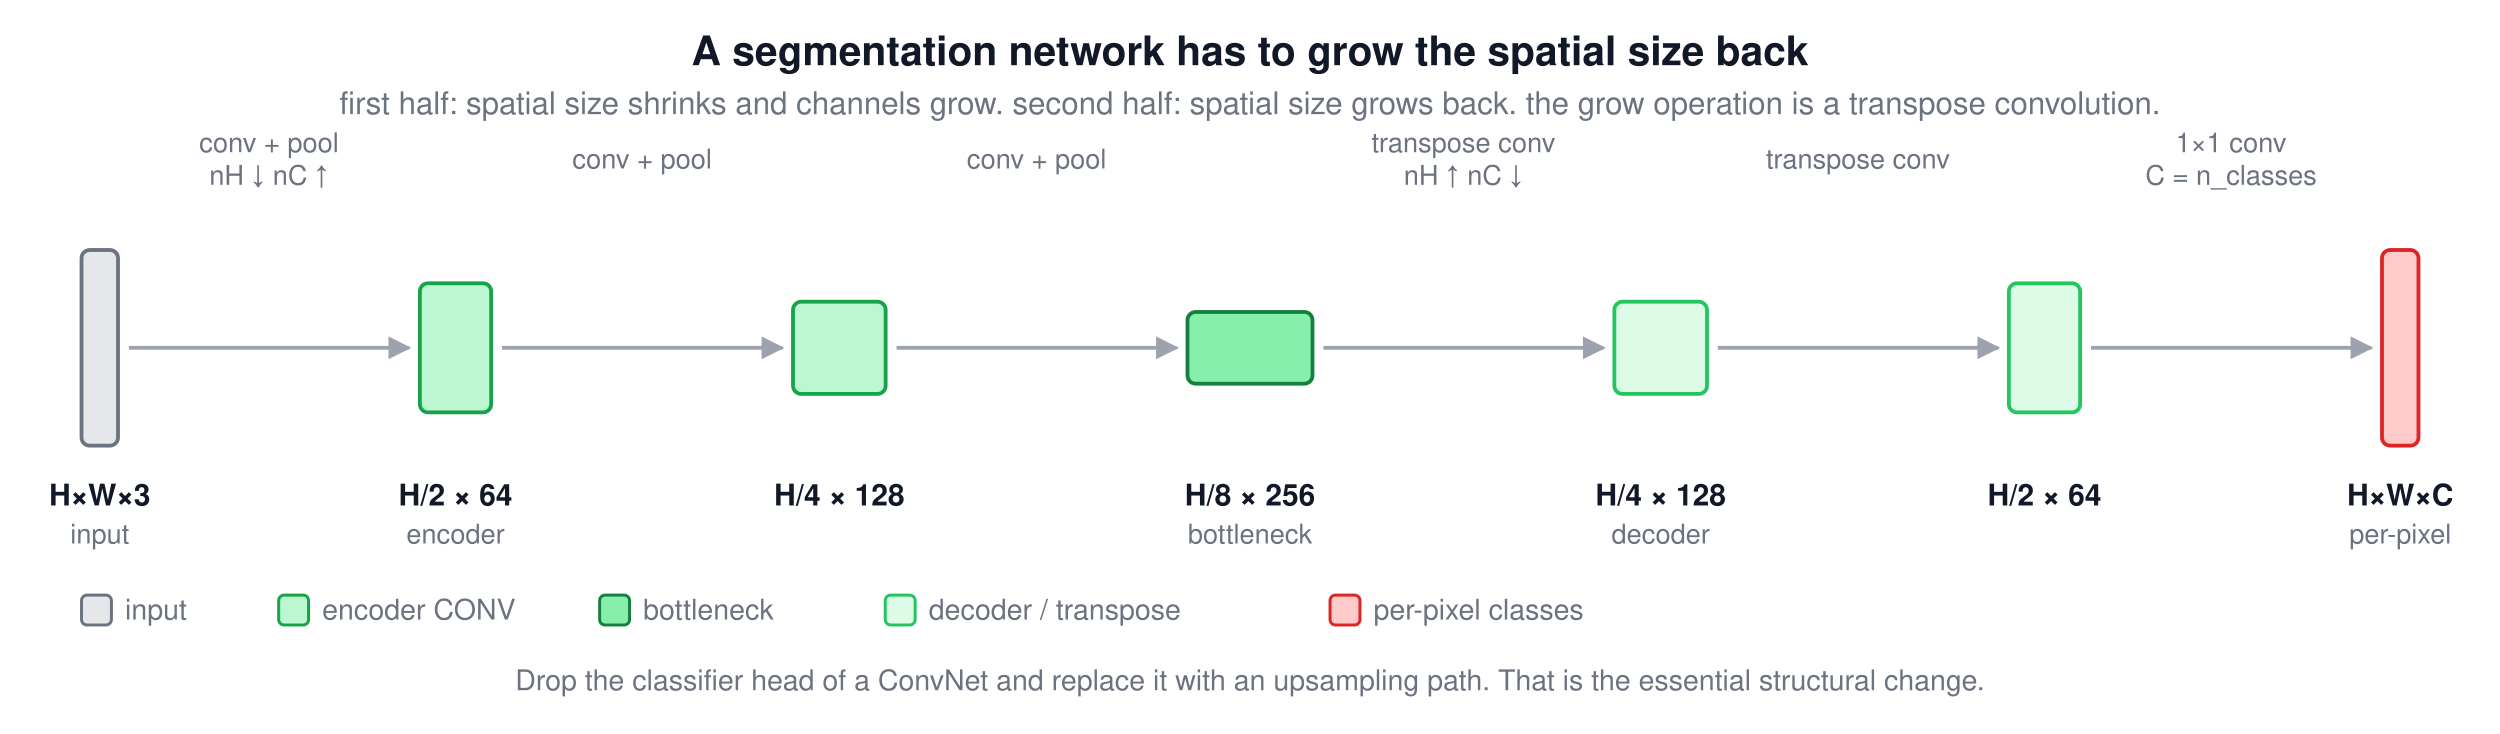
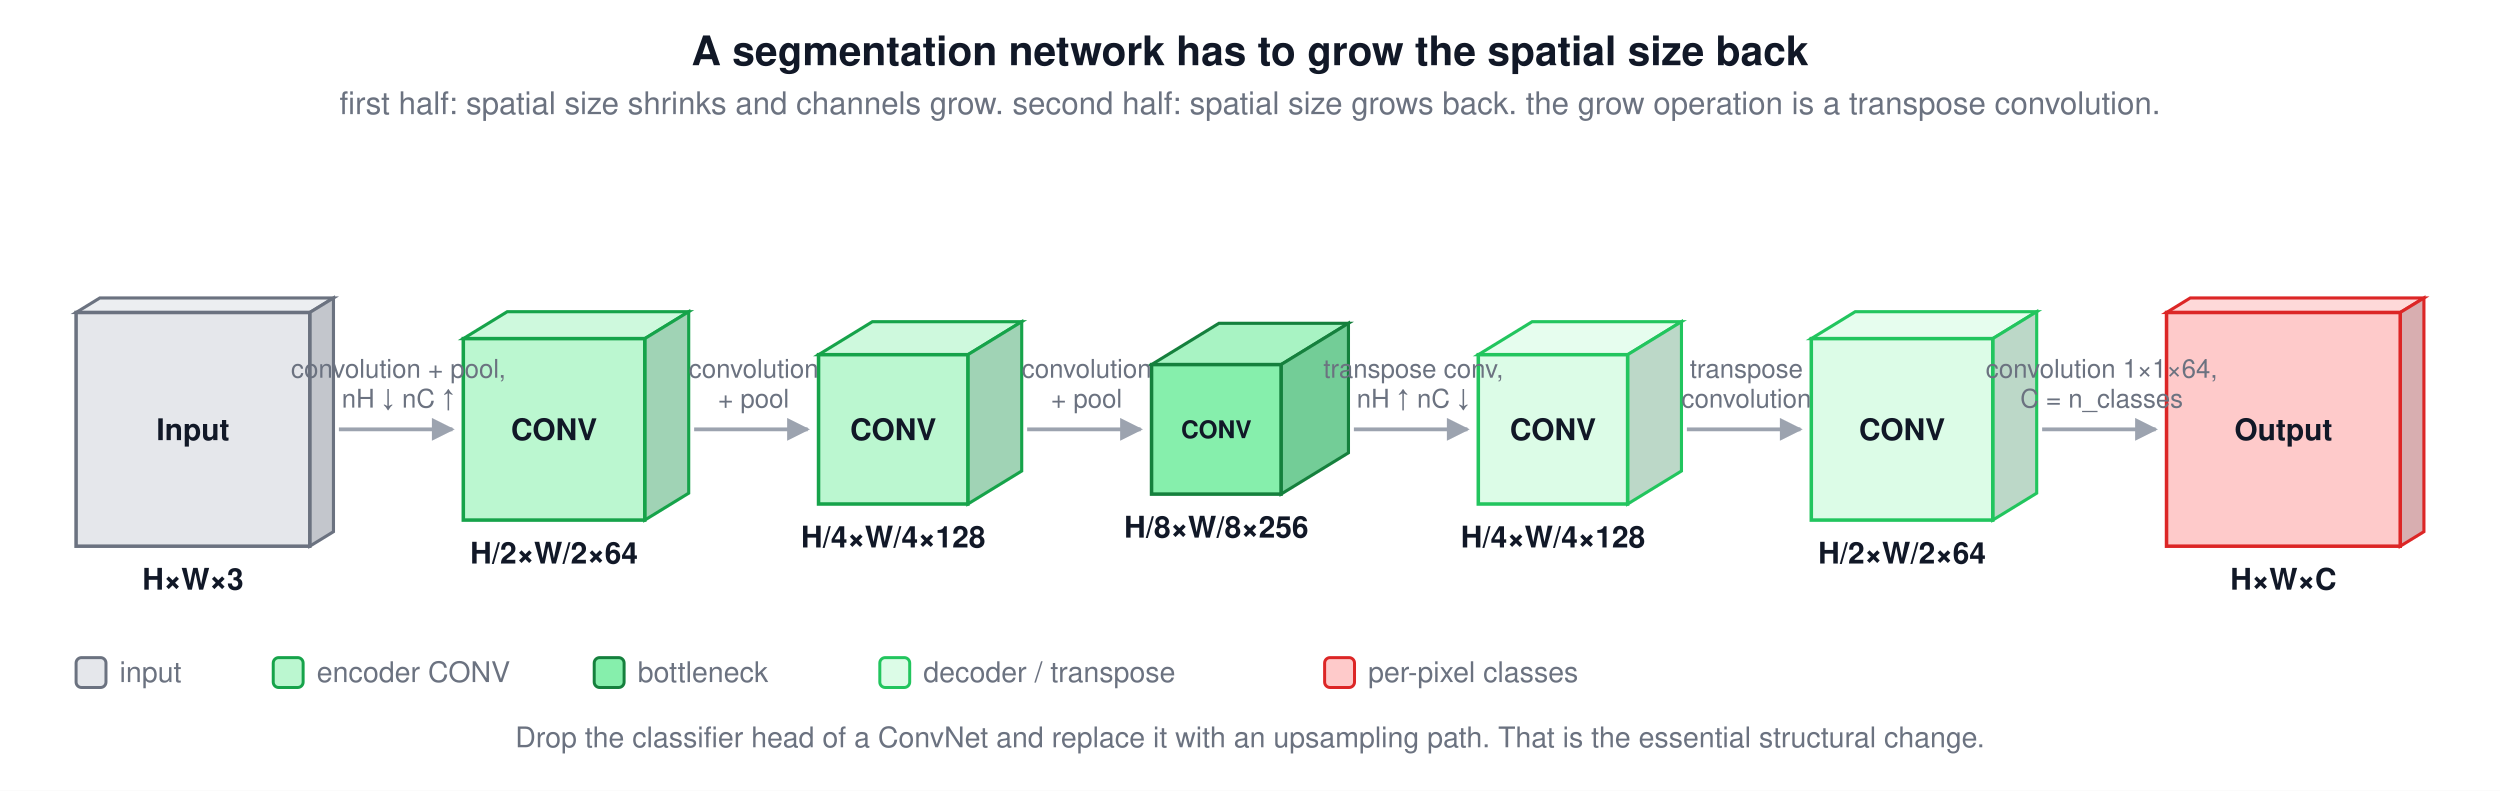
- <svg xmlns="http://www.w3.org/2000/svg" viewBox="0 0 920 270" width="920" height="270">
+ <svg xmlns="http://www.w3.org/2000/svg" viewBox="0 0 920 291" width="920" height="291">
  <defs>
    <marker id="ah" viewBox="0 0 10 10" refX="9" refY="5" markerWidth="6" markerHeight="6" orient="auto-start-reverse">
      <path d="M0,0 L10,5 L0,10 z" fill="#9ca3af" />
    </marker>
  </defs>
-   <rect width="920" height="270" fill="#ffffff" />
+   <rect width="920" height="291" fill="#ffffff" />
  <g font-family="Segoe UI, system-ui, -apple-system, Helvetica, Arial, sans-serif" fill="#111827" font-size="12">
    <text x="460" y="24" font-size="15" text-anchor="middle" fill="#111827" font-weight="600">A segmentation network has to grow the spatial size back</text>
    <text x="460" y="42" font-size="11.5" text-anchor="middle" fill="#6b7280" font-weight="normal">first half: spatial size shrinks and channels grow. second half: spatial size grows back. the grow operation is a transpose convolution.</text>
-     <rect x="30" y="92" width="13.429" height="72" rx="3" fill="#e5e7eb" stroke="#6b7280" stroke-width="1.4" />
-     <text x="36.714" y="186" font-size="11" text-anchor="middle" fill="#111827" font-weight="600">H×W×3</text>
-     <text x="36.714" y="200" font-size="10" text-anchor="middle" fill="#6b7280" font-weight="normal">input</text>
-     <rect x="154.511" y="104.243" width="26.235" height="47.513" rx="3" fill="#bbf7d0" stroke="#16a34a" stroke-width="1.4" />
-     <text x="167.628" y="186" font-size="11" text-anchor="middle" fill="#111827" font-weight="600">H/2 × 64</text>
-     <text x="167.628" y="200" font-size="10" text-anchor="middle" fill="#6b7280" font-weight="normal">encoder</text>
-     <rect x="291.827" y="111.036" width="34.091" height="33.928" rx="3" fill="#bbf7d0" stroke="#16a34a" stroke-width="1.4" />
-     <text x="308.873" y="186" font-size="11" text-anchor="middle" fill="#111827" font-weight="600">H/4 × 128</text>
-     <text x="308.873" y="200" font-size="10" text-anchor="middle" fill="#6b7280" font-weight="normal" />
-     <rect x="437" y="114.804" width="46" height="26.392" rx="3" fill="#86efac" stroke="#15803d" stroke-width="1.4" />
-     <text x="460" y="186" font-size="11" text-anchor="middle" fill="#111827" font-weight="600">H/8 × 256</text>
-     <text x="460" y="200" font-size="10" text-anchor="middle" fill="#6b7280" font-weight="normal">bottleneck</text>
-     <rect x="594.082" y="111.036" width="34.091" height="33.928" rx="3" fill="#dcfce7" stroke="#22c55e" stroke-width="1.4" />
-     <text x="611.127" y="186" font-size="11" text-anchor="middle" fill="#111827" font-weight="600">H/4 × 128</text>
-     <text x="611.127" y="200" font-size="10" text-anchor="middle" fill="#6b7280" font-weight="normal">decoder</text>
-     <rect x="739.255" y="104.243" width="26.235" height="47.513" rx="3" fill="#dcfce7" stroke="#22c55e" stroke-width="1.4" />
-     <text x="752.372" y="186" font-size="11" text-anchor="middle" fill="#111827" font-weight="600">H/2 × 64</text>
-     <text x="752.372" y="200" font-size="10" text-anchor="middle" fill="#6b7280" font-weight="normal" />
-     <rect x="876.571" y="92" width="13.429" height="72" rx="3" fill="#fecaca" stroke="#dc2626" stroke-width="1.4" />
-     <text x="883.286" y="186" font-size="11" text-anchor="middle" fill="#111827" font-weight="600">H×W×C</text>
-     <text x="883.286" y="200" font-size="10" text-anchor="middle" fill="#6b7280" font-weight="normal">per-pixel</text>
-     <line x1="47.429" y1="128" x2="150.511" y2="128" stroke="#9ca3af" stroke-width="1.4" marker-end="url(#ah)" />
-     <text x="98.97" y="56" font-size="10" text-anchor="middle" fill="#6b7280" font-weight="normal">conv + pool</text>
-     <text x="98.97" y="68" font-size="10" text-anchor="middle" fill="#6b7280" font-weight="normal">nH ↓  nC ↑</text>
-     <line x1="184.745" y1="128" x2="287.827" y2="128" stroke="#9ca3af" stroke-width="1.4" marker-end="url(#ah)" />
-     <text x="236.286" y="62" font-size="10" text-anchor="middle" fill="#6b7280" font-weight="normal">conv + pool</text>
-     <line x1="329.918" y1="128" x2="433" y2="128" stroke="#9ca3af" stroke-width="1.4" marker-end="url(#ah)" />
-     <text x="381.459" y="62" font-size="10" text-anchor="middle" fill="#6b7280" font-weight="normal">conv + pool</text>
-     <line x1="487" y1="128" x2="590.082" y2="128" stroke="#9ca3af" stroke-width="1.4" marker-end="url(#ah)" />
-     <text x="538.541" y="56" font-size="10" text-anchor="middle" fill="#6b7280" font-weight="normal">transpose conv</text>
-     <text x="538.541" y="68" font-size="10" text-anchor="middle" fill="#6b7280" font-weight="normal">nH ↑  nC ↓</text>
-     <line x1="632.173" y1="128" x2="735.255" y2="128" stroke="#9ca3af" stroke-width="1.4" marker-end="url(#ah)" />
-     <text x="683.714" y="62" font-size="10" text-anchor="middle" fill="#6b7280" font-weight="normal">transpose conv</text>
-     <line x1="769.489" y1="128" x2="872.571" y2="128" stroke="#9ca3af" stroke-width="1.4" marker-end="url(#ah)" />
-     <text x="821.03" y="56" font-size="10" text-anchor="middle" fill="#6b7280" font-weight="normal">1×1 conv</text>
-     <text x="821.03" y="68" font-size="10" text-anchor="middle" fill="#6b7280" font-weight="normal">C = n_classes</text>
-     <rect x="30" y="219" width="11" height="11" rx="2" fill="#e5e7eb" stroke="#6b7280" stroke-width="1.1" />
-     <text x="46" y="228" font-size="10.5" text-anchor="start" fill="#6b7280" font-weight="normal">input</text>
-     <rect x="102.55" y="219" width="11" height="11" rx="2" fill="#bbf7d0" stroke="#16a34a" stroke-width="1.1" />
-     <text x="118.55" y="228" font-size="10.5" text-anchor="start" fill="#6b7280" font-weight="normal">encoder CONV</text>
-     <rect x="220.67" y="219" width="11" height="11" rx="2" fill="#86efac" stroke="#15803d" stroke-width="1.1" />
-     <text x="236.67" y="228" font-size="10.5" text-anchor="start" fill="#6b7280" font-weight="normal">bottleneck</text>
-     <rect x="325.77" y="219" width="11" height="11" rx="2" fill="#dcfce7" stroke="#22c55e" stroke-width="1.1" />
-     <text x="341.77" y="228" font-size="10.5" text-anchor="start" fill="#6b7280" font-weight="normal">decoder / transpose</text>
-     <rect x="489.46" y="219" width="11" height="11" rx="2" fill="#fecaca" stroke="#dc2626" stroke-width="1.1" />
-     <text x="505.46" y="228" font-size="10.5" text-anchor="start" fill="#6b7280" font-weight="normal">per-pixel classes</text>
-     <text x="460" y="254" font-size="10.5" text-anchor="middle" fill="#6b7280" font-weight="normal">Drop the classifier head of a ConvNet and replace it with an upsampling path. That is the essential structural change.</text>
+     <polygon points="28,115 36.715,109.659 122.715,109.659 114,115" fill="#eceef1" stroke="#6b7280" stroke-width="1.15" />
+     <polygon points="114,115 122.715,109.659 122.715,195.659 114,201" fill="#c3c6cc" stroke="#6b7280" stroke-width="1.15" />
+     <polygon points="28,115 114,115 114,201 28,201" fill="#e5e7eb" stroke="#6b7280" stroke-width="1.3" />
+     <text x="71" y="161.96" font-size="11" text-anchor="middle" fill="#111827" font-weight="600">Input</text>
+     <text x="71" y="217" font-size="11" text-anchor="middle" fill="#111827" font-weight="600">H×W×3</text>
+     <polygon points="170.497,124.611 186.664,114.702 253.443,114.702 237.275,124.611" fill="#cef9dd" stroke="#16a34a" stroke-width="1.15" />
+     <polygon points="237.275,124.611 253.443,114.702 253.443,181.48 237.275,191.389" fill="#a0d3b5" stroke="#16a34a" stroke-width="1.15" />
+     <polygon points="170.497,124.611 237.275,124.611 237.275,191.389 170.497,191.389" fill="#bbf7d0" stroke="#16a34a" stroke-width="1.3" />
+     <text x="203.886" y="161.96" font-size="11" text-anchor="middle" fill="#111827" font-weight="600">CONV</text>
+     <text x="203.886" y="207.389" font-size="11" text-anchor="middle" fill="#111827" font-weight="600">H/2×W/2×64</text>
+     <polygon points="301.224,130.527 321.04,118.381 375.987,118.381 356.171,130.527" fill="#cef9dd" stroke="#16a34a" stroke-width="1.15" />
+     <polygon points="356.171,130.527 375.987,118.381 375.987,173.328 356.171,185.473" fill="#a0d3b5" stroke="#16a34a" stroke-width="1.15" />
+     <polygon points="301.224,130.527 356.171,130.527 356.171,185.473 301.224,185.473" fill="#bbf7d0" stroke="#16a34a" stroke-width="1.3" />
+     <text x="328.698" y="161.96" font-size="11" text-anchor="middle" fill="#111827" font-weight="600">CONV</text>
+     <text x="328.698" y="201.473" font-size="11" text-anchor="middle" fill="#111827" font-weight="600">H/4×W/4×128</text>
+     <polygon points="423.769,134.169 448.569,118.969 496.231,118.969 471.431,134.169" fill="#a8f3c3" stroke="#15803d" stroke-width="1.15" />
+     <polygon points="471.431,134.169 496.231,118.969 496.231,166.631 471.431,181.831" fill="#73cd97" stroke="#15803d" stroke-width="1.15" />
+     <polygon points="423.769,134.169 471.431,134.169 471.431,181.831 423.769,181.831" fill="#86efac" stroke="#15803d" stroke-width="1.3" />
+     <text x="447.6" y="161.24" font-size="9" text-anchor="middle" fill="#111827" font-weight="600">CONV</text>
+     <text x="447.6" y="197.831" font-size="11" text-anchor="middle" fill="#111827" font-weight="600">H/8×W/8×256</text>
+     <polygon points="544.013,130.527 563.829,118.381 618.776,118.381 598.96,130.527" fill="#e6fdee" stroke="#22c55e" stroke-width="1.15" />
+     <polygon points="598.96,130.527 618.776,118.381 618.776,173.328 598.96,185.473" fill="#bcd8c8" stroke="#22c55e" stroke-width="1.15" />
+     <polygon points="544.013,130.527 598.96,130.527 598.96,185.473 544.013,185.473" fill="#dcfce7" stroke="#22c55e" stroke-width="1.3" />
+     <text x="571.486" y="161.96" font-size="11" text-anchor="middle" fill="#111827" font-weight="600">CONV</text>
+     <text x="571.486" y="201.473" font-size="11" text-anchor="middle" fill="#111827" font-weight="600">H/4×W/4×128</text>
+     <polygon points="666.557,124.611 682.725,114.702 749.503,114.702 733.336,124.611" fill="#e6fdee" stroke="#22c55e" stroke-width="1.15" />
+     <polygon points="733.336,124.611 749.503,114.702 749.503,181.48 733.336,191.389" fill="#bcd8c8" stroke="#22c55e" stroke-width="1.15" />
+     <polygon points="666.557,124.611 733.336,124.611 733.336,191.389 666.557,191.389" fill="#dcfce7" stroke="#22c55e" stroke-width="1.3" />
+     <text x="699.947" y="161.96" font-size="11" text-anchor="middle" fill="#111827" font-weight="600">CONV</text>
+     <text x="699.947" y="207.389" font-size="11" text-anchor="middle" fill="#111827" font-weight="600">H/2×W/2×64</text>
+     <polygon points="797.285,115 806,109.659 892,109.659 883.285,115" fill="#fed9d9" stroke="#dc2626" stroke-width="1.15" />
+     <polygon points="883.285,115 892,109.659 892,195.659 883.285,201" fill="#d8aeb0" stroke="#dc2626" stroke-width="1.15" />
+     <polygon points="797.285,115 883.285,115 883.285,201 797.285,201" fill="#fecaca" stroke="#dc2626" stroke-width="1.3" />
+     <text x="840.285" y="161.96" font-size="11" text-anchor="middle" fill="#111827" font-weight="600">Output</text>
+     <text x="840.285" y="217" font-size="11" text-anchor="middle" fill="#111827" font-weight="600">H×W×C</text>
+     <line x1="124.715" y1="158" x2="166.497" y2="158" stroke="#9ca3af" stroke-width="1.4" marker-end="url(#ah)" />
+     <text x="146.606" y="139" font-size="9.5" text-anchor="middle" fill="#6b7280" font-weight="normal">convolution + pool,</text>
+     <text x="146.606" y="150" font-size="9.5" text-anchor="middle" fill="#6b7280" font-weight="normal">nH ↓  nC ↑</text>
+     <line x1="255.443" y1="158" x2="297.224" y2="158" stroke="#9ca3af" stroke-width="1.4" marker-end="url(#ah)" />
+     <text x="277.334" y="139" font-size="9.5" text-anchor="middle" fill="#6b7280" font-weight="normal">convolution</text>
+     <text x="277.334" y="150" font-size="9.5" text-anchor="middle" fill="#6b7280" font-weight="normal">+ pool</text>
+     <line x1="377.987" y1="158" x2="419.769" y2="158" stroke="#9ca3af" stroke-width="1.4" marker-end="url(#ah)" />
+     <text x="399.878" y="139" font-size="9.5" text-anchor="middle" fill="#6b7280" font-weight="normal">convolution</text>
+     <text x="399.878" y="150" font-size="9.5" text-anchor="middle" fill="#6b7280" font-weight="normal">+ pool</text>
+     <line x1="498.231" y1="158" x2="540.013" y2="158" stroke="#9ca3af" stroke-width="1.4" marker-end="url(#ah)" />
+     <text x="520.122" y="139" font-size="9.5" text-anchor="middle" fill="#6b7280" font-weight="normal">transpose conv,</text>
+     <text x="520.122" y="150" font-size="9.5" text-anchor="middle" fill="#6b7280" font-weight="normal">nH ↑  nC ↓</text>
+     <line x1="620.776" y1="158" x2="662.557" y2="158" stroke="#9ca3af" stroke-width="1.4" marker-end="url(#ah)" />
+     <text x="642.666" y="139" font-size="9.5" text-anchor="middle" fill="#6b7280" font-weight="normal">transpose</text>
+     <text x="642.666" y="150" font-size="9.5" text-anchor="middle" fill="#6b7280" font-weight="normal">convolution</text>
+     <line x1="751.503" y1="158" x2="793.285" y2="158" stroke="#9ca3af" stroke-width="1.4" marker-end="url(#ah)" />
+     <text x="773.394" y="139" font-size="9.5" text-anchor="middle" fill="#6b7280" font-weight="normal">convolution 1×1×64,</text>
+     <text x="773.394" y="150" font-size="9.5" text-anchor="middle" fill="#6b7280" font-weight="normal">C = n_classes</text>
+     <rect x="28" y="242" width="11" height="11" rx="2" fill="#e5e7eb" stroke="#6b7280" stroke-width="1.1" />
+     <text x="44" y="251" font-size="10.5" text-anchor="start" fill="#6b7280" font-weight="normal">input</text>
+     <rect x="100.55" y="242" width="11" height="11" rx="2" fill="#bbf7d0" stroke="#16a34a" stroke-width="1.1" />
+     <text x="116.55" y="251" font-size="10.5" text-anchor="start" fill="#6b7280" font-weight="normal">encoder CONV</text>
+     <rect x="218.67" y="242" width="11" height="11" rx="2" fill="#86efac" stroke="#15803d" stroke-width="1.1" />
+     <text x="234.67" y="251" font-size="10.5" text-anchor="start" fill="#6b7280" font-weight="normal">bottleneck</text>
+     <rect x="323.77" y="242" width="11" height="11" rx="2" fill="#dcfce7" stroke="#22c55e" stroke-width="1.1" />
+     <text x="339.77" y="251" font-size="10.5" text-anchor="start" fill="#6b7280" font-weight="normal">decoder / transpose</text>
+     <rect x="487.46" y="242" width="11" height="11" rx="2" fill="#fecaca" stroke="#dc2626" stroke-width="1.1" />
+     <text x="503.46" y="251" font-size="10.5" text-anchor="start" fill="#6b7280" font-weight="normal">per-pixel classes</text>
+     <text x="460" y="275" font-size="10.5" text-anchor="middle" fill="#6b7280" font-weight="normal">Drop the classifier head of a ConvNet and replace it with an upsampling path. That is the essential structural change.</text>
  </g>
</svg>
